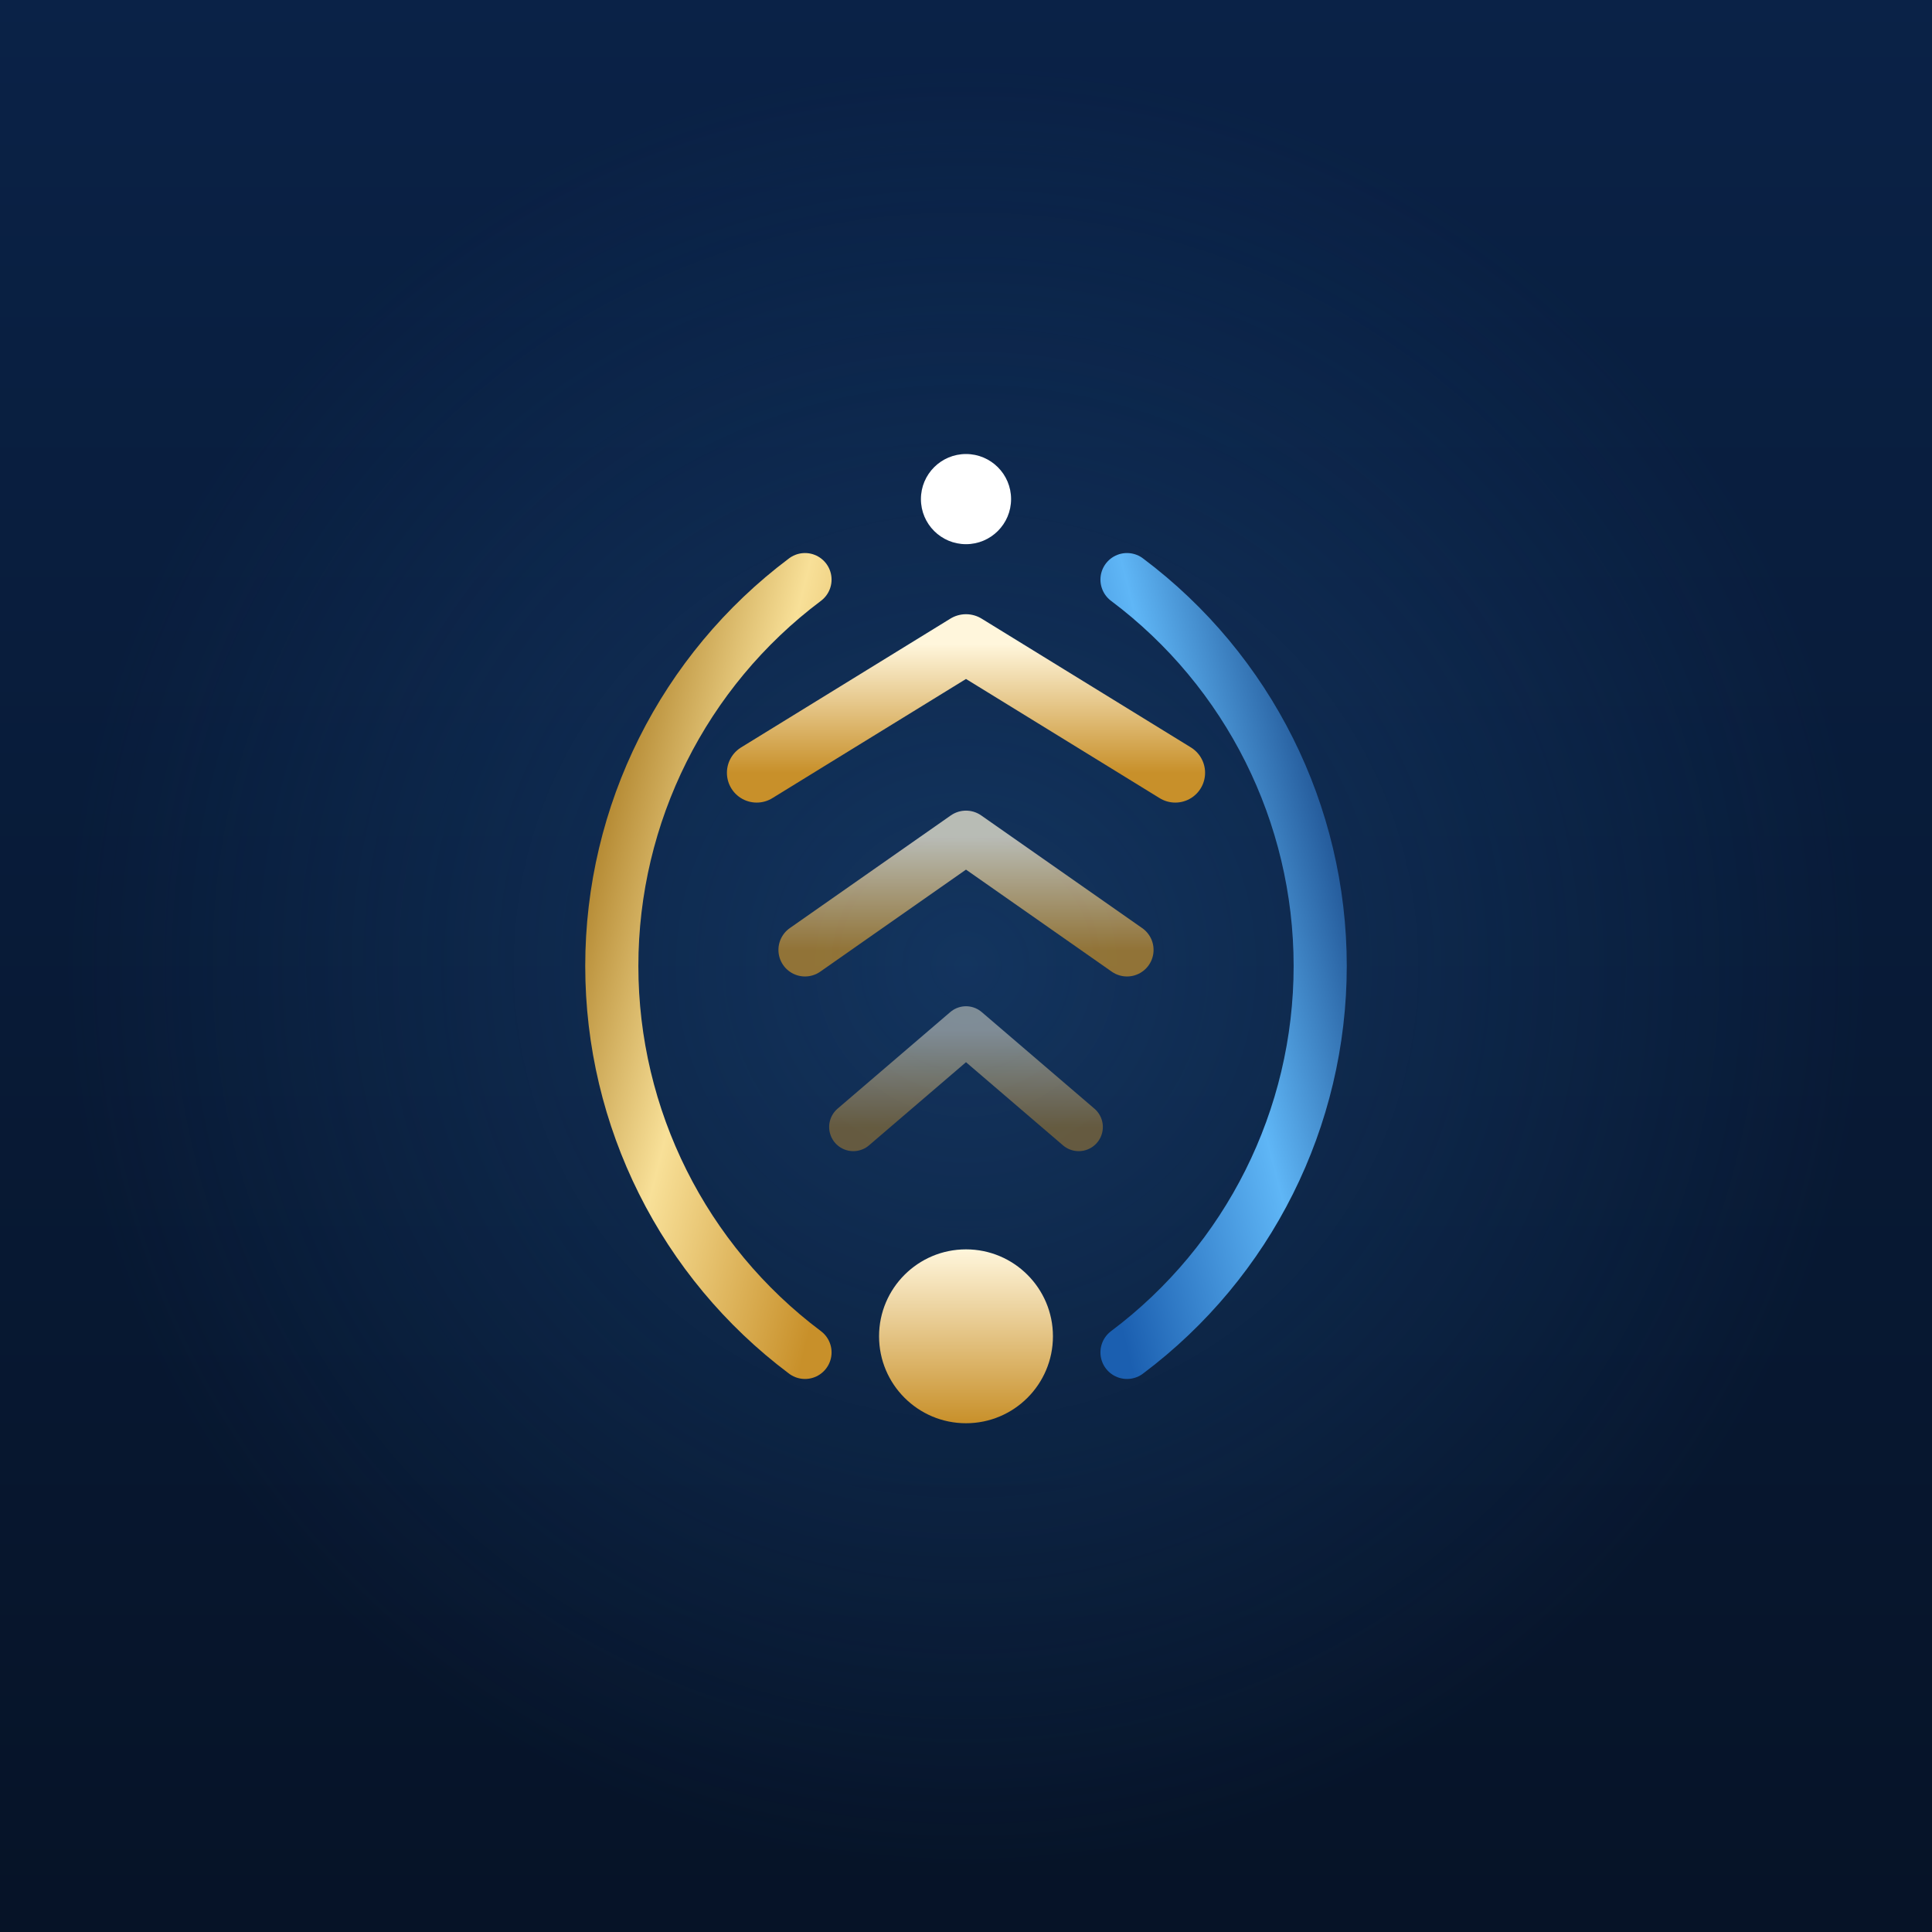
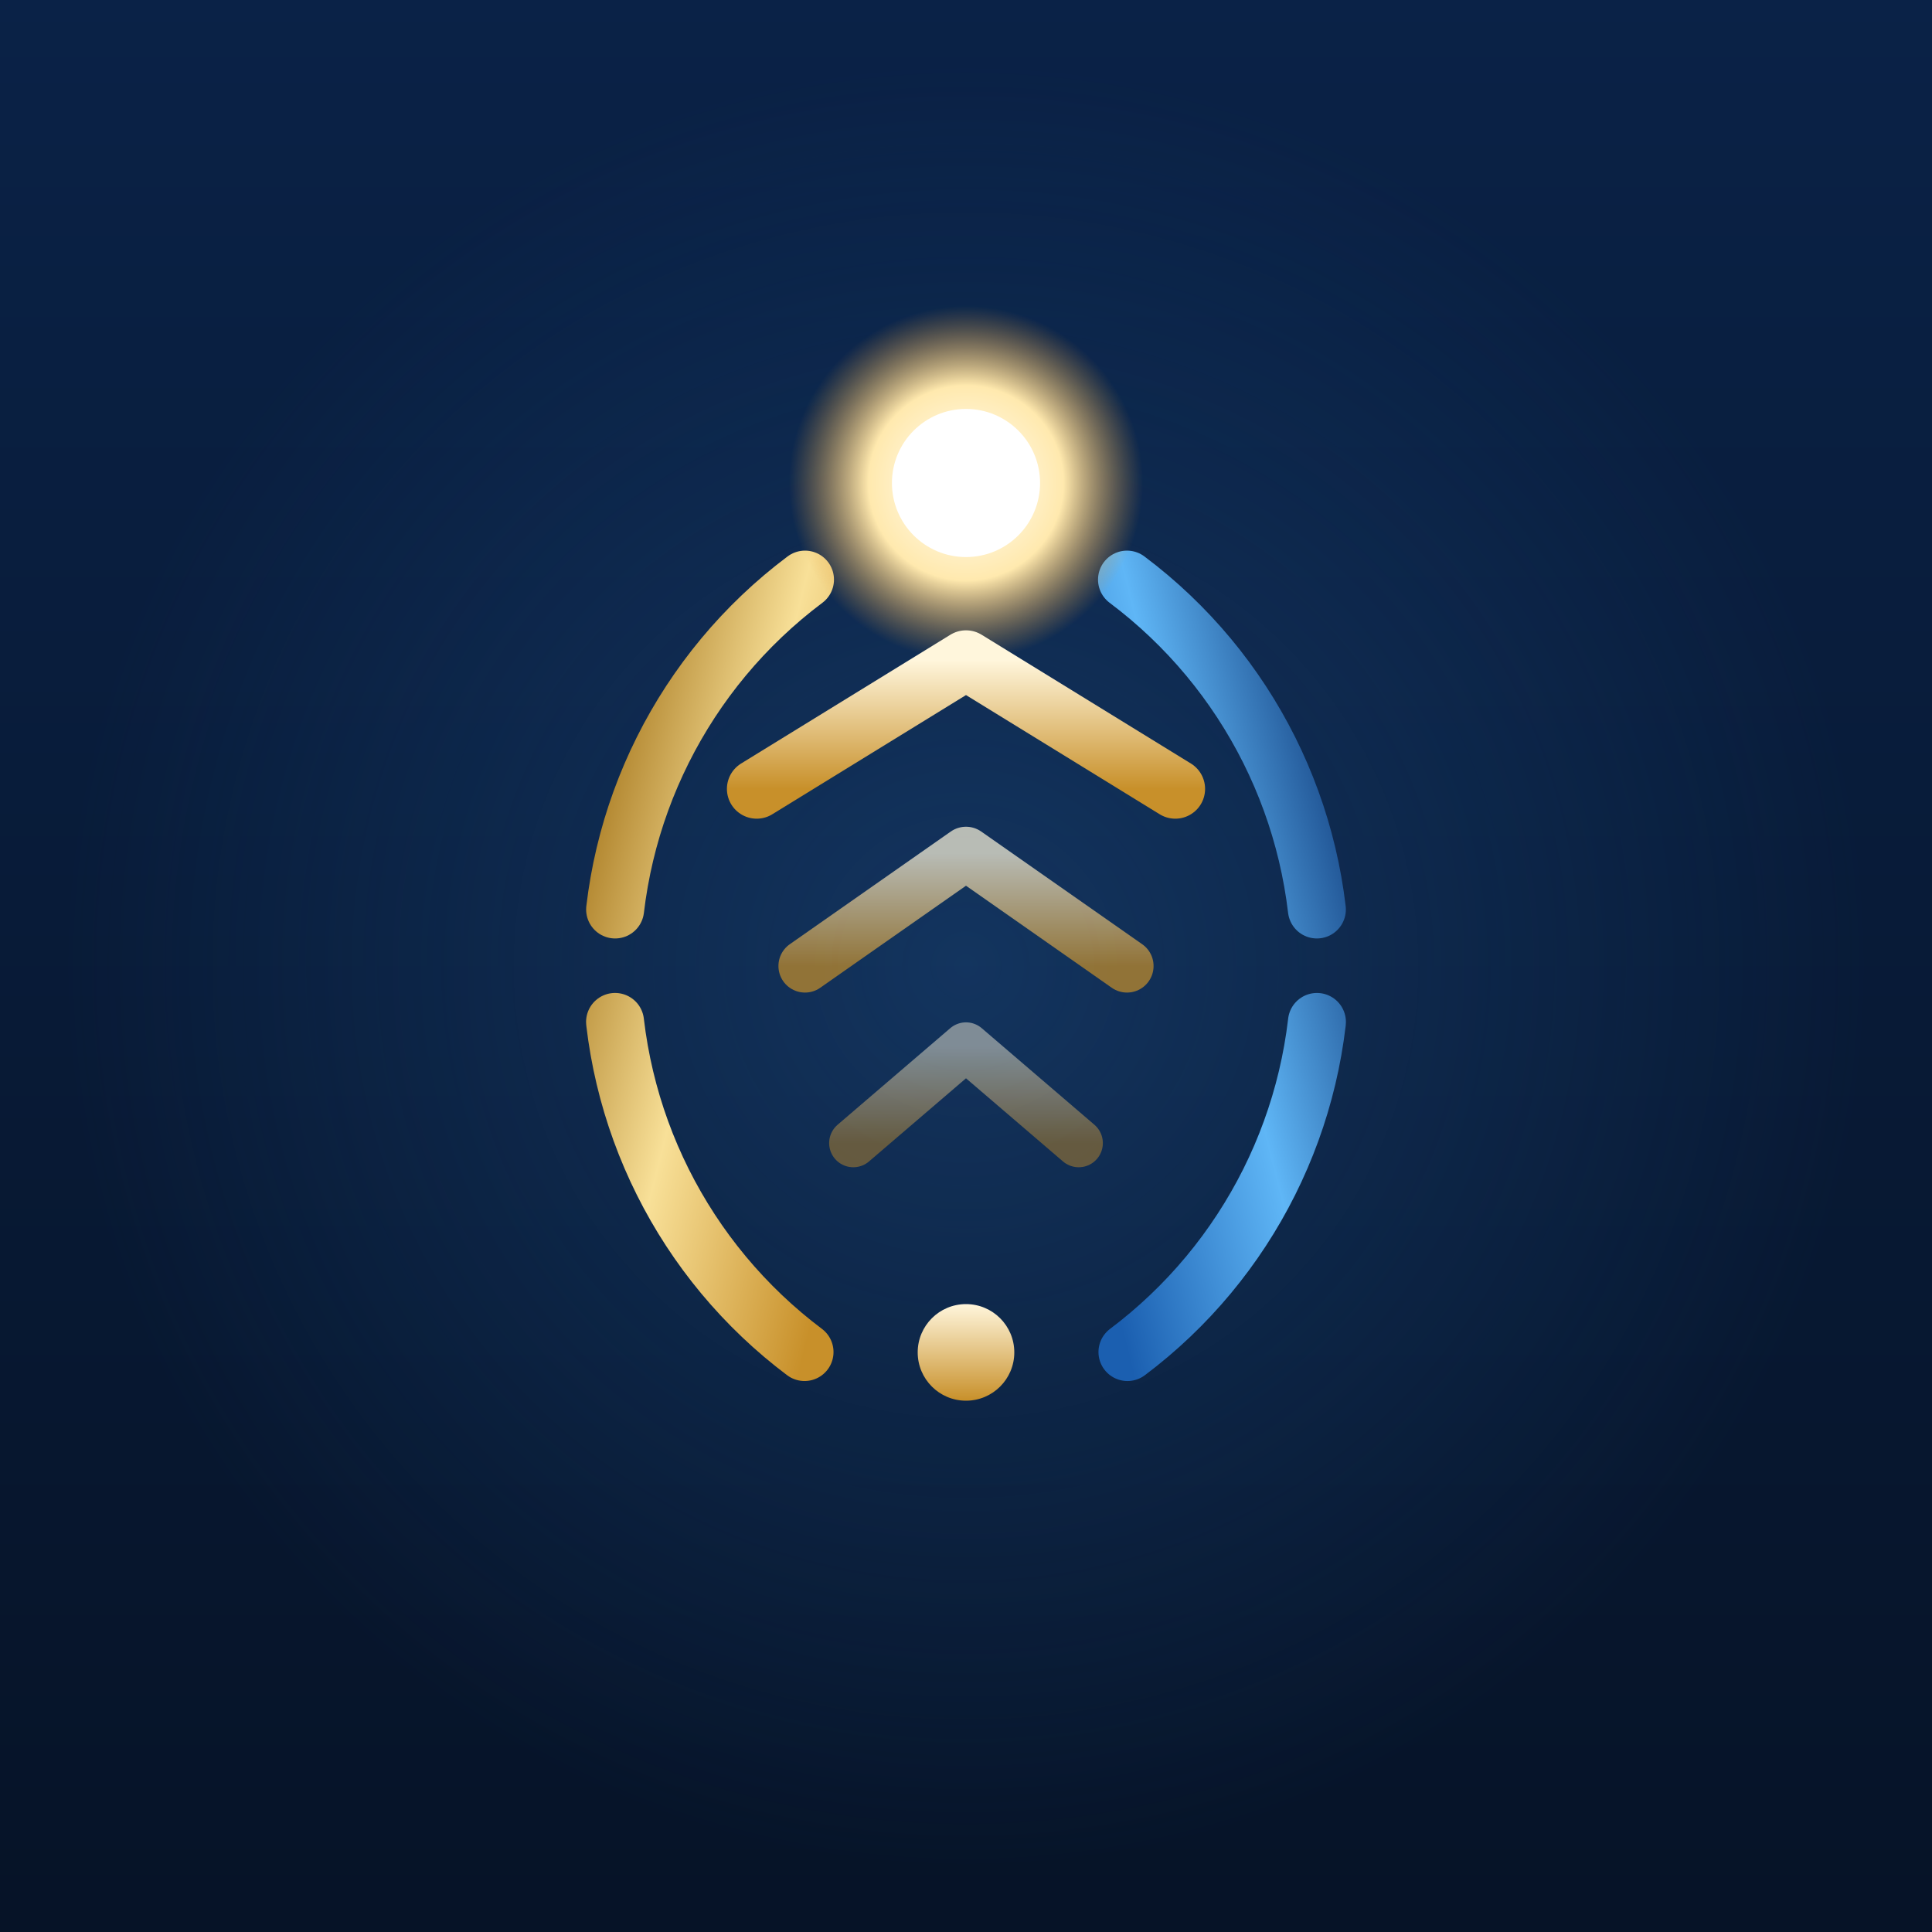
<svg xmlns="http://www.w3.org/2000/svg" viewBox="0 0 120 120">
  <defs>
    <linearGradient id="bg" x1="0" y1="0" x2="0" y2="1">
      <stop offset="0" stop-color="#0A2247" />
      <stop offset="1" stop-color="#061327" />
    </linearGradient>
    <radialGradient id="halo" cx="0.5" cy="0.5" r="0.5">
      <stop offset="0" stop-color="#1E4E86" stop-opacity="0.5" />
      <stop offset="1" stop-color="#1E4E86" stop-opacity="0" />
    </radialGradient>
    <linearGradient id="gold" x1="0" y1="0" x2="1" y2="1">
      <stop offset="0" stop-color="#9C6A0E" />
      <stop offset="0.5" stop-color="#F8E098" />
      <stop offset="1" stop-color="#C8902A" />
    </linearGradient>
    <linearGradient id="blue" x1="1" y1="0" x2="0" y2="1">
      <stop offset="0" stop-color="#0E3878" />
      <stop offset="0.5" stop-color="#5FB6F6" />
      <stop offset="1" stop-color="#1B5FB0" />
    </linearGradient>
    <linearGradient id="tier" x1="0" y1="1" x2="0" y2="0">
      <stop offset="0" stop-color="#C8902A" />
      <stop offset="1" stop-color="#FFF6DC" />
    </linearGradient>
+     <radialGradient id="topglow" cx="0.5" cy="0.5" r="0.5">
+       <stop offset="0" stop-color="#FFFFFF" />
+       <stop offset="0.55" stop-color="#FFE9AE" />
+       <stop offset="1" stop-color="#E0962E" stop-opacity="0" />
+     </radialGradient>
  </defs>
  <rect width="120" height="120" fill="url(#bg)" />
  <ellipse cx="60" cy="60" rx="56" ry="56" fill="url(#halo)" />
-   <g transform="translate(10,10)" fill="none" stroke-width="3.3" stroke-linecap="round" stroke-linejoin="round">
-     <path d="M40 26 A30 30 0 0 0 40 74" stroke="url(#gold)" />
-     <path d="M60 26 A30 30 0 0 1 60 74" stroke="url(#blue)" />
-     <circle cx="50" cy="21" r="2.8" fill="#FFFFFF" stroke="none" />
-     <path d="M37 38 L50 30 L63 38" stroke="url(#tier)" stroke-width="3.7" />
-     <path d="M40 49 L50 42 L60 49" stroke="url(#tier)" stroke-width="3.3" opacity="0.7" />
-     <path d="M43 60 L50 54 L57 60" stroke="url(#tier)" stroke-width="3.0" opacity="0.46" />
-     <circle cx="50" cy="73" r="5.4" fill="url(#tier)" stroke="none" />
+   <g transform="translate(10,10)" fill="none" stroke-width="3.6" stroke-linecap="round" stroke-linejoin="round">
+     <path d="M40 26 A30 30 0 0 0 40 74" stroke="url(#gold)" stroke-dasharray="24.3 7" />
+     <path d="M60 26 A30 30 0 0 1 60 74" stroke="url(#blue)" stroke-dasharray="24.3 7" />
+     <circle cx="50" cy="20" r="11" fill="url(#topglow)" stroke="none" />
+     <circle cx="50" cy="20" r="4.6" fill="#FFFFFF" stroke="none" />
+     <path d="M37 39 L50 31 L63 39" stroke="url(#tier)" stroke-width="3.7" />
+     <path d="M40 50 L50 43 L60 50" stroke="url(#tier)" stroke-width="3.3" opacity="0.7" />
+     <path d="M43 61 L50 55 L57 61" stroke="url(#tier)" stroke-width="3.0" opacity="0.46" />
+     <circle cx="50" cy="74" r="3" fill="url(#tier)" stroke="none" />
  </g>
</svg>
